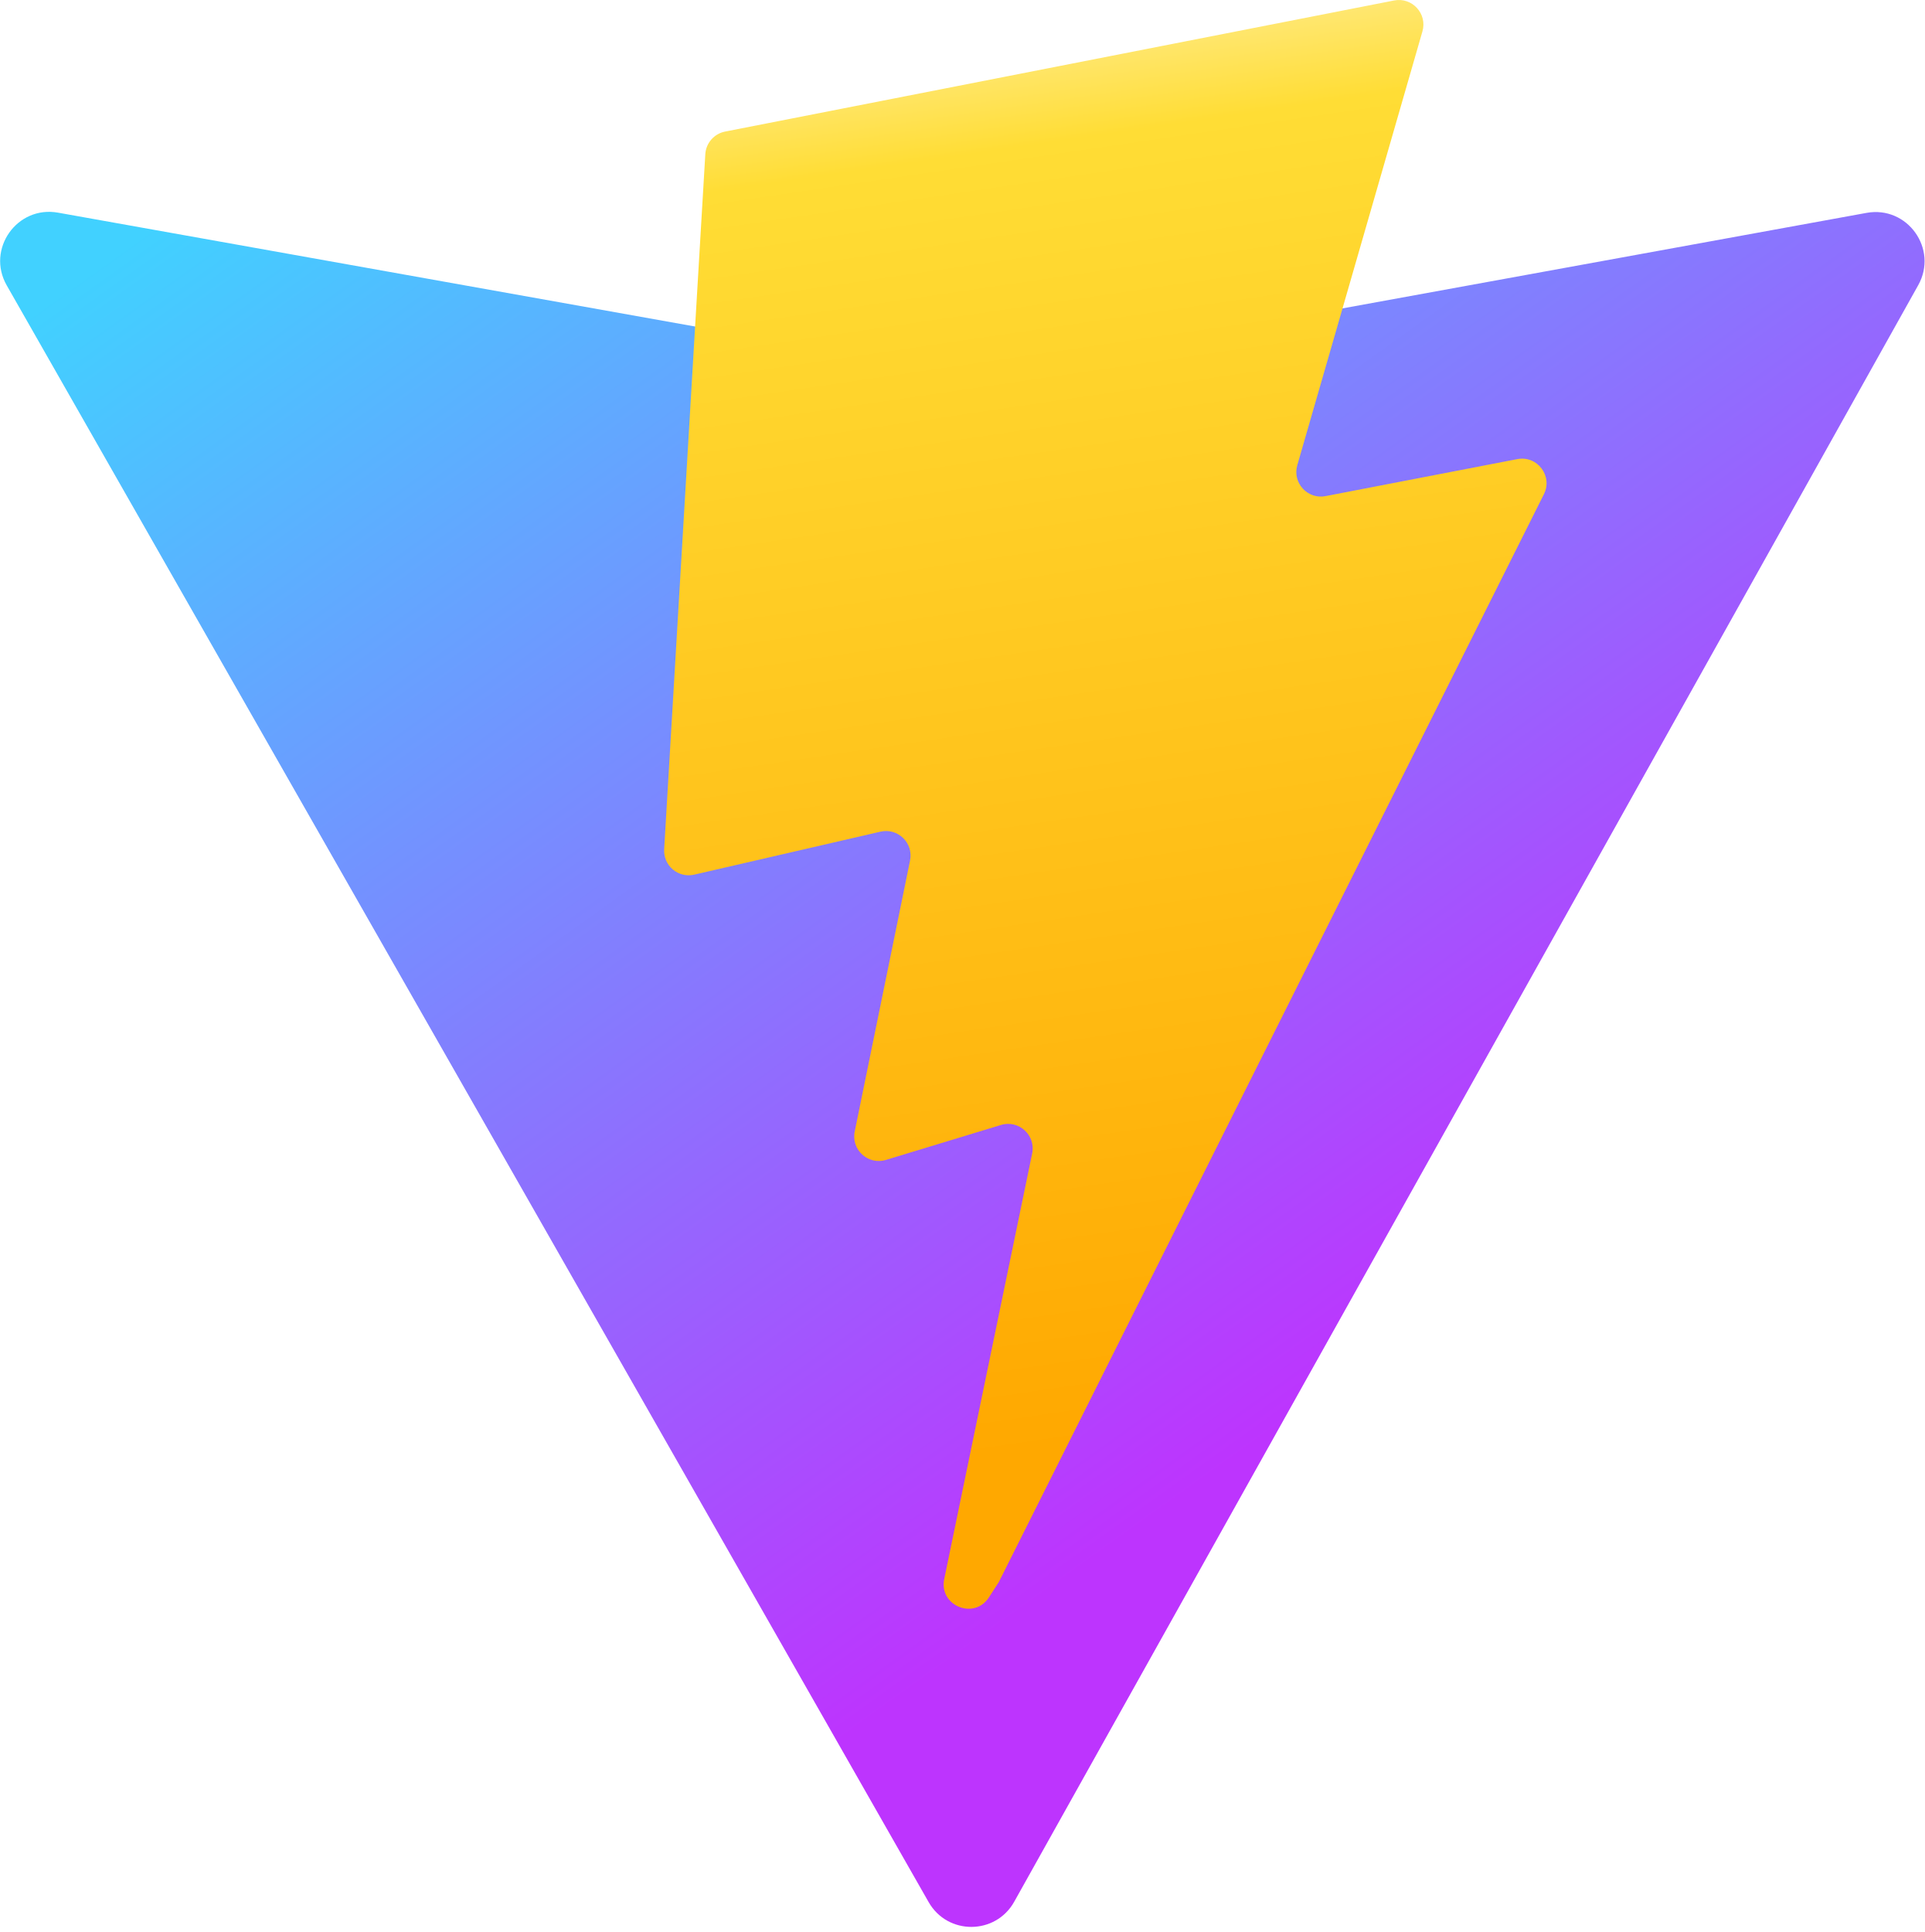
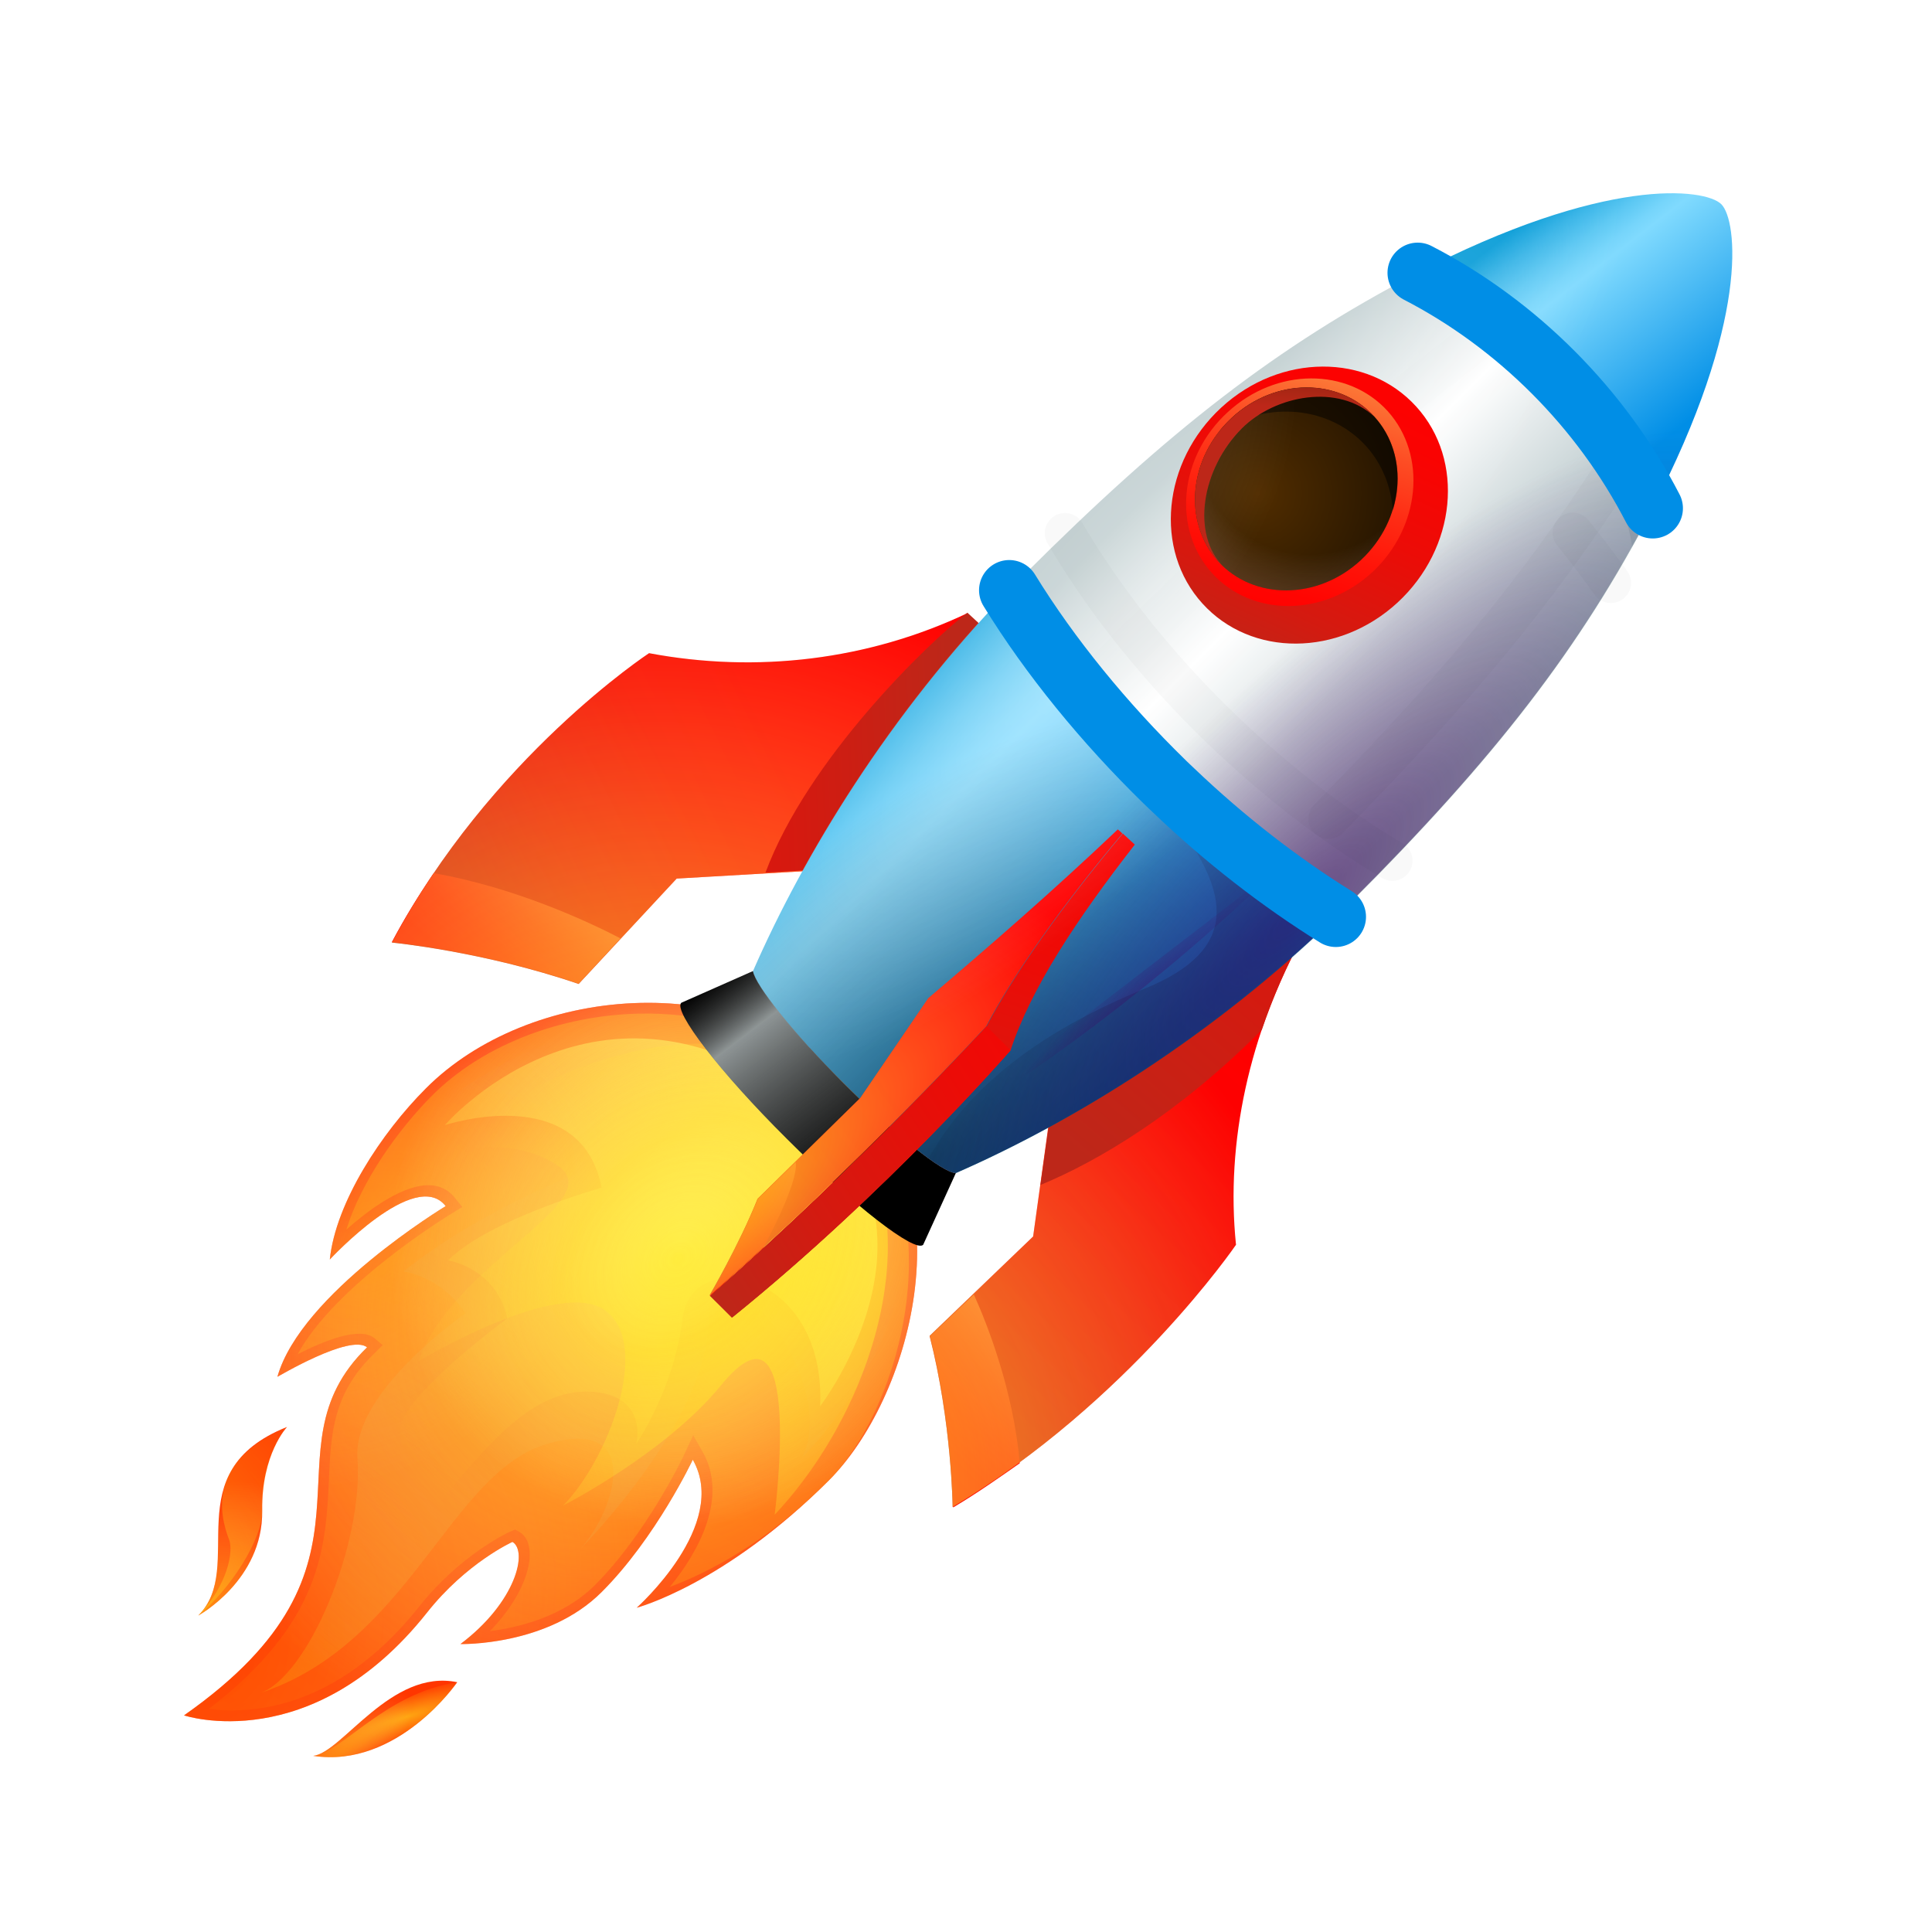
- <svg xmlns="http://www.w3.org/2000/svg" aria-hidden="true" role="img" class="iconify iconify--logos" width="31.88" height="32" preserveAspectRatio="xMidYMid meet" viewBox="0 0 256 257">
+ <svg xmlns="http://www.w3.org/2000/svg" width="800px" height="800px" viewBox="0 0 24 24" fill="none">
+   <path d="M4.56 16.737C3.223 18.034 4.977 19.423 2.286 21.309C2.286 21.309 3.869 21.84 5.303 20.034C5.794 19.412 6.366 19.154 6.366 19.154C6.56 19.269 6.411 19.903 5.72 20.423C5.72 20.423 6.8 20.452 7.474 19.777C8.149 19.103 8.606 18.132 8.606 18.132C9.069 18.943 7.909 19.972 7.909 19.972C7.909 19.972 9 19.686 10.297 18.389C11.303 17.383 12.023 14.874 10.577 13.434C9.131 11.994 6.554 12.252 5.291 13.52C4.737 14.074 4.171 14.937 4.097 15.646C4.097 15.646 5.16 14.497 5.537 14.983C5.537 14.983 3.737 16.069 3.446 17.103C3.451 17.103 4.348 16.566 4.56 16.737Z" fill="url(#paint0_linear)" />
+   <path d="M3.566 17.726C2.166 18.286 3.069 19.463 2.463 20.069C2.463 20.069 3.269 19.629 3.257 18.766C3.246 18.063 3.566 17.726 3.566 17.726Z" fill="url(#paint1_linear)" />
+   <path d="M3.891 21.812C4.251 21.772 4.857 20.726 5.68 20.897C5.68 20.897 4.943 21.972 3.891 21.812Z" fill="url(#paint2_linear)" />
+   <path opacity="0.5" d="M8.32 19.714C8.76 19.549 9.509 19.183 10.297 18.389C11.183 17.503 11.92 14.989 10.469 13.543C9.051 12.126 6.566 12.412 5.371 13.606C4.943 14.034 4.486 14.68 4.303 15.274C4.56 15.046 4.943 14.76 5.263 14.726C5.429 14.709 5.56 14.766 5.651 14.88L5.743 14.994L5.583 15.092C5.566 15.103 4.171 15.954 3.697 16.823C4.023 16.657 4.469 16.474 4.651 16.623L4.754 16.709L4.634 16.829C4.137 17.314 4.109 17.812 4.086 18.389C4.046 19.217 4 20.149 2.594 21.229C3.074 21.292 4.166 21.263 5.2 19.966C5.714 19.314 6.309 19.04 6.331 19.029L6.4 19L6.451 19.029C6.549 19.086 6.594 19.212 6.577 19.377C6.554 19.606 6.406 19.932 6.086 20.263C6.44 20.217 6.994 20.086 7.389 19.692C8.034 19.046 8.48 18.109 8.486 18.097L8.611 17.829L8.731 18.04C9.04 18.589 8.697 19.257 8.32 19.714Z" fill="url(#paint3_linear)" />
+   <path d="M2.463 20.069C2.857 19.749 3.263 19.12 3.257 18.766C3.251 18.44 3.343 17.983 3.566 17.726C2.583 18.143 2.72 18.8 2.846 19.126C2.903 19.269 2.829 19.692 2.463 20.069Z" fill="url(#paint4_radial)" />
+   <path d="M3.223 21.035C5.086 20.423 5.583 18.309 6.777 17.943C7.977 17.578 7.674 18.72 7.211 19.24C7.211 19.24 8.794 17.652 8.8 16.412C8.811 15.172 10.474 17.109 9.96 18.115C9.96 18.115 12.503 15.572 10.469 13.543C8.434 11.515 5.731 13.537 5.731 13.537C5.731 13.537 7.274 13.475 7.137 14.595C7.137 14.595 5.949 15.046 5.011 15.795C5.011 15.795 5.469 15.846 5.783 16.315C5.783 16.315 4.383 17.28 4.44 18.109C4.52 19.177 3.823 20.84 3.223 21.035Z" fill="url(#paint5_linear)" />
+   <path d="M4.526 19.429C5.394 19.212 6.16 17.177 7.383 17.291C8.057 17.354 7.903 17.937 7.903 17.937C7.903 17.937 8.371 17.269 8.48 16.372C8.588 15.474 10.263 15.777 10.188 17.469C10.188 17.469 12.028 15.074 9.794 13.549C7.331 11.869 5.526 13.977 5.526 13.977C5.526 13.977 7.211 13.417 7.474 14.754C7.474 14.754 6.08 15.143 5.566 15.657C5.566 15.657 6.16 15.743 6.303 16.377C6.303 16.377 4.931 17.383 4.971 17.783C5.068 18.737 4.526 19.429 4.526 19.429Z" fill="url(#paint6_linear)" />
+   <path opacity="0.5" d="M4.56 16.737C3.223 18.034 4.977 19.423 2.286 21.309C2.286 21.309 3.869 21.84 5.303 20.034C5.794 19.412 6.366 19.154 6.366 19.154C6.56 19.269 6.411 19.903 5.72 20.423C5.72 20.423 6.8 20.452 7.474 19.777C8.149 19.103 8.606 18.132 8.606 18.132C9.069 18.943 7.909 19.972 7.909 19.972C7.909 19.972 9 19.686 10.297 18.389C11.303 17.383 12.023 14.874 10.577 13.434C9.131 11.994 6.554 12.252 5.291 13.52C4.737 14.074 4.171 14.937 4.097 15.646C4.097 15.646 5.16 14.497 5.537 14.983C5.537 14.983 3.737 16.069 3.446 17.103C3.451 17.103 4.348 16.566 4.56 16.737Z" fill="url(#paint7_radial)" />
+   <path opacity="0.5" d="M4.56 16.737C3.223 18.034 4.977 19.423 2.286 21.309C2.286 21.309 3.869 21.84 5.303 20.034C5.794 19.412 6.366 19.154 6.366 19.154C6.56 19.269 6.411 19.903 5.72 20.423C5.72 20.423 6.8 20.452 7.474 19.777C8.149 19.103 8.606 18.132 8.606 18.132C9.069 18.943 7.909 19.972 7.909 19.972C7.909 19.972 9 19.686 10.297 18.389C11.303 17.383 12.023 14.874 10.577 13.434C9.131 11.994 6.554 12.252 5.291 13.52C4.737 14.074 4.171 14.937 4.097 15.646C4.097 15.646 5.16 14.497 5.537 14.983C5.537 14.983 3.737 16.069 3.446 17.103C3.451 17.103 4.348 16.566 4.56 16.737Z" fill="url(#paint8_radial)" />
+   <path d="M9.623 18.817C10.926 17.429 11.663 14.949 10.303 13.589C8.943 12.229 6.44 13.372 5.331 14.395C5.331 14.395 6.217 14.023 6.914 14.469C7.611 14.915 5.617 15.686 5.2 16.909C5.2 16.909 6.977 15.84 7.537 16.292C8.097 16.743 7.531 18.166 6.994 18.703C6.994 18.703 8.269 18.052 8.954 17.212C10 15.926 9.623 18.817 9.623 18.817Z" fill="url(#paint9_radial)" />
+   <path opacity="0.5" d="M4.56 16.737C3.223 18.034 4.977 19.423 2.286 21.309C2.286 21.309 3.869 21.84 5.303 20.034C5.794 19.412 6.366 19.154 6.366 19.154C6.56 19.269 6.411 19.903 5.72 20.423C5.72 20.423 6.8 20.452 7.474 19.777C8.149 19.103 8.606 18.132 8.606 18.132C9.069 18.943 7.909 19.972 7.909 19.972C7.909 19.972 9 19.686 10.297 18.389C11.303 17.383 12.023 14.874 10.577 13.434C9.131 11.994 6.554 12.252 5.291 13.52C4.737 14.074 4.171 14.937 4.097 15.646C4.097 15.646 5.16 14.497 5.537 14.983C5.537 14.983 3.737 16.069 3.446 17.103C3.451 17.103 4.348 16.566 4.56 16.737Z" fill="url(#paint10_radial)" />
+   <path opacity="0.5" d="M3.566 17.726C2.166 18.286 3.069 19.463 2.463 20.069C2.463 20.069 3.269 19.629 3.257 18.766C3.246 18.063 3.566 17.726 3.566 17.726Z" fill="url(#paint11_radial)" />
+   <path d="M3.891 21.811C4.251 21.771 4.777 21.034 5.68 20.897C5.68 20.897 4.943 21.971 3.891 21.811Z" fill="url(#paint12_radial)" />
+   <path opacity="0.5" d="M3.891 21.812C4.251 21.772 4.857 20.726 5.68 20.897C5.68 20.897 4.943 21.972 3.891 21.812Z" fill="url(#paint13_radial)" />
+   <path opacity="0.5" d="M4.56 16.737C3.223 18.034 4.977 19.423 2.286 21.309C2.286 21.309 3.869 21.84 5.303 20.034C5.794 19.412 6.366 19.154 6.366 19.154C6.56 19.269 6.411 19.903 5.72 20.423C5.72 20.423 6.8 20.452 7.474 19.777C8.149 19.103 8.606 18.132 8.606 18.132C9.069 18.943 7.909 19.972 7.909 19.972C7.909 19.972 9 19.686 10.297 18.389C11.303 17.383 12.023 14.874 10.577 13.434C9.131 11.994 6.554 12.252 5.291 13.52C4.737 14.074 4.171 14.937 4.097 15.646C4.097 15.646 5.16 14.497 5.537 14.983C5.537 14.983 3.737 16.069 3.446 17.103C3.451 17.103 4.348 16.566 4.56 16.737Z" fill="url(#paint14_radial)" />
+   <path opacity="0.25" d="M4.56 16.737C3.223 18.034 4.977 19.423 2.286 21.309C2.286 21.309 3.869 21.84 5.303 20.034C5.794 19.412 6.366 19.154 6.366 19.154C6.56 19.269 6.411 19.903 5.72 20.423C5.72 20.423 6.8 20.452 7.474 19.777C8.149 19.103 8.606 18.132 8.606 18.132C9.069 18.943 7.909 19.972 7.909 19.972C7.909 19.972 9 19.686 10.297 18.389C11.303 17.383 12.023 14.874 10.577 13.434C9.131 11.994 6.554 12.252 5.291 13.52C4.737 14.074 4.171 14.937 4.097 15.646C4.097 15.646 5.16 14.497 5.537 14.983C5.537 14.983 3.737 16.069 3.446 17.103C3.451 17.103 4.348 16.566 4.56 16.737Z" fill="url(#paint15_radial)" />
+   <path opacity="0.75" d="M4.56 16.737C3.223 18.034 4.977 19.423 2.286 21.309C2.286 21.309 3.869 21.84 5.303 20.034C5.794 19.412 6.366 19.154 6.366 19.154C6.56 19.269 6.411 19.903 5.72 20.423C5.72 20.423 6.8 20.452 7.474 19.777C8.149 19.103 8.606 18.132 8.606 18.132C9.069 18.943 7.909 19.972 7.909 19.972C7.909 19.972 9 19.686 10.297 18.389C11.303 17.383 12.023 14.874 10.577 13.434C9.131 11.994 6.554 12.252 5.291 13.52C4.737 14.074 4.171 14.937 4.097 15.646C4.097 15.646 5.16 14.497 5.537 14.983C5.537 14.983 3.737 16.069 3.446 17.103C3.451 17.103 4.348 16.566 4.56 16.737Z" fill="url(#paint16_radial)" />
+   <path d="M15.354 15.463C15.223 14.189 15.52 12.835 16.194 11.612L16.405 11.223L13.108 13.377L12.834 15.36L11.548 16.595C11.823 17.669 11.834 18.72 11.834 18.72C14.023 17.412 15.354 15.463 15.354 15.463Z" fill="url(#paint17_linear)" />
+   <path d="M11.84 18.726C11.84 18.726 11.834 17.663 11.554 16.6L12.097 16.08C12.263 16.446 12.588 17.269 12.668 18.177C12.406 18.36 12.131 18.554 11.84 18.726Z" fill="url(#paint18_linear)" />
+   <path opacity="0.75" d="M15.354 15.463C15.223 14.189 15.52 12.835 16.194 11.612L16.405 11.223L13.108 13.377L12.834 15.36L11.548 16.595C11.823 17.669 11.834 18.72 11.834 18.72C14.023 17.412 15.354 15.463 15.354 15.463Z" fill="url(#paint19_radial)" />
+   <path d="M15.674 12.794C15.811 12.394 15.983 11.994 16.194 11.611L16.314 11.394C16.285 11.377 16.257 11.36 16.228 11.343L13.114 13.383L12.925 14.72C13.634 14.428 14.64 13.834 15.674 12.794Z" fill="url(#paint20_linear)" />
+   <path d="M12.097 7.829C12.063 7.749 12.046 7.691 12.017 7.617C10.788 8.2 9.4 8.366 8.063 8.114C8.063 8.114 6.086 9.411 4.868 11.709C4.868 11.709 6 11.817 7.188 12.223L8.406 10.914L10.371 10.8C10.811 9.811 11.343 8.754 12.097 7.829Z" fill="url(#paint21_linear)" />
+   <path d="M4.868 11.703C4.868 11.703 6 11.811 7.188 12.217L7.708 11.657C7.291 11.44 6.388 11.023 5.388 10.846C5.206 11.114 5.028 11.4 4.868 11.703Z" fill="url(#paint22_linear)" />
+   <path opacity="0.75" d="M12.097 7.829C12.063 7.749 12.046 7.691 12.017 7.617C10.788 8.2 9.4 8.366 8.063 8.114C8.063 8.114 6.086 9.411 4.868 11.709C4.868 11.709 6 11.817 7.188 12.223L8.406 10.914L10.371 10.8C10.811 9.811 11.343 8.754 12.097 7.829Z" fill="url(#paint23_radial)" />
+   <path d="M12.017 7.611C11.537 7.977 10.034 9.428 9.509 10.84L10.366 10.789C10.806 9.811 11.474 8.731 12.229 7.806L12.017 7.611Z" fill="url(#paint24_linear)" />
+   <path d="M12.537 7.332C13.046 8.16 13.72 8.983 14.469 9.715C14.503 9.749 14.543 9.783 14.577 9.818C15.211 10.423 15.897 10.96 16.594 11.389C16.657 11.326 16.72 11.269 16.783 11.206C18.583 9.406 19.628 8.052 20.526 6.332C19.886 5.092 18.834 4.04 17.594 3.4C15.874 4.298 14.526 5.338 12.72 7.143C12.657 7.206 12.594 7.269 12.537 7.332Z" fill="url(#paint25_linear)" />
+   <path d="M20.52 6.332C21.737 3.994 21.583 2.737 21.383 2.537C21.183 2.337 19.931 2.183 17.588 3.4C18.828 4.04 19.88 5.092 20.52 6.332Z" fill="url(#paint26_linear)" />
+   <path d="M10.474 13.451C11.12 14.097 11.714 14.572 11.874 14.572C13.326 13.937 15.057 12.874 16.594 11.389C15.903 10.96 15.211 10.423 14.577 9.817C14.543 9.783 14.503 9.749 14.469 9.714C13.72 8.983 13.046 8.16 12.537 7.332C11.051 8.869 9.989 10.611 9.354 12.063C9.377 12.24 9.84 12.823 10.474 13.451Z" fill="url(#paint27_linear)" />
+   <path opacity="0.75" d="M10.474 13.451C11.12 14.097 11.714 14.572 11.874 14.572C13.326 13.937 15.057 12.874 16.594 11.389C15.903 10.96 15.211 10.423 14.577 9.817C14.543 9.783 14.503 9.749 14.469 9.714C13.72 8.983 13.046 8.16 12.537 7.332C11.051 8.869 9.989 10.611 9.354 12.063C9.377 12.24 9.84 12.823 10.474 13.451Z" fill="url(#paint28_radial)" />
+   <path opacity="0.5" d="M14.577 9.817C14.543 9.783 14.503 9.749 14.469 9.714C13.72 8.983 13.046 8.16 12.537 7.332C12.497 7.372 12.463 7.412 12.428 7.452C13.469 9.417 16.646 11.291 14.223 12.28C12.634 12.931 11.92 13.703 11.537 14.389C11.697 14.509 11.823 14.572 11.88 14.572C13.331 13.937 15.063 12.874 16.6 11.389C15.897 10.96 15.211 10.423 14.577 9.817Z" fill="url(#paint29_radial)" />
+   <path d="M10.474 13.452C9.846 12.823 9.383 12.24 9.354 12.063L8.463 12.457C8.36 12.56 8.943 13.32 9.777 14.149C10.605 14.977 11.366 15.566 11.468 15.463L11.874 14.572C11.714 14.572 11.12 14.097 10.474 13.452Z" fill="url(#paint30_linear)" />
+   <path d="M10.474 13.452C9.846 12.823 9.383 12.24 9.354 12.063L8.463 12.457C8.36 12.56 8.943 13.32 9.777 14.149C10.605 14.977 11.366 15.566 11.468 15.463L11.874 14.572C11.714 14.572 11.12 14.097 10.474 13.452Z" fill="url(#paint31_linear)" />
+   <path d="M20.274 6.789C20.286 6.772 20.514 6.349 20.52 6.332C19.88 5.092 18.828 4.04 17.588 3.4C17.571 3.412 17.554 3.418 17.537 3.429C18.754 4.12 20.131 5.675 20.274 6.789Z" fill="url(#paint32_linear)" />
+   <path opacity="0.75" d="M21.383 2.537C21.183 2.337 19.931 2.183 17.589 3.4C15.869 4.297 14.52 5.337 12.714 7.143C12.652 7.206 12.594 7.269 12.531 7.332C11.046 8.869 9.983 10.612 9.349 12.063C9.377 12.24 9.84 12.823 10.469 13.452C11.114 14.097 11.709 14.572 11.869 14.572C13.32 13.937 15.052 12.874 16.589 11.389C16.651 11.326 16.714 11.269 16.777 11.206C18.577 9.406 19.623 8.052 20.52 6.332C21.743 3.994 21.589 2.737 21.383 2.537Z" fill="url(#paint33_radial)" />
+   <path d="M9.091 16.366C11.011 14.818 12.514 13.092 12.554 13.046L12.257 12.749C12.257 12.749 10.691 14.458 8.823 16.098L9.091 16.366Z" fill="url(#paint34_linear)" />
+   <path d="M12.251 12.749C12.6 12.086 13.188 11.252 13.943 10.355C13.926 10.338 13.908 10.32 13.886 10.303C13.068 11.08 12.257 11.783 11.531 12.4L10.686 13.64L9.411 14.892C9.188 15.452 8.811 16.098 8.811 16.098C10.686 14.457 12.251 12.749 12.251 12.749Z" fill="url(#paint35_linear)" />
+   <path d="M9.48 15.503C9.48 15.503 9.925 14.697 9.885 14.435L9.417 14.897C9.194 15.457 8.817 16.103 8.817 16.103C9.045 15.897 9.263 15.697 9.48 15.503Z" fill="url(#paint36_linear)" />
+   <path d="M12.554 13.046C12.806 12.281 13.371 11.424 14.097 10.492C14.046 10.446 14 10.401 13.948 10.355C13.194 11.252 12.606 12.086 12.257 12.749C12.257 12.749 10.691 14.458 8.823 16.098L9.097 16.366C11.034 14.801 12.554 13.046 12.554 13.046Z" fill="url(#paint37_linear)" />
+   <path d="M9.091 16.366C11.011 14.818 12.514 13.092 12.554 13.046L12.257 12.749C12.257 12.749 10.691 14.458 8.823 16.098L9.091 16.366Z" fill="url(#paint38_linear)" />
+   <path opacity="0.75" d="M12.251 12.749C12.6 12.086 13.188 11.252 13.943 10.355C13.926 10.338 13.908 10.32 13.886 10.303C13.068 11.08 12.257 11.783 11.531 12.4L10.686 13.64L9.411 14.892C9.188 15.452 8.811 16.098 8.811 16.098C10.686 14.457 12.251 12.749 12.251 12.749Z" fill="url(#paint39_radial)" />
+   <path opacity="0.75" d="M21.383 2.537C21.183 2.337 19.931 2.183 17.589 3.4C15.869 4.297 14.52 5.337 12.714 7.143C12.652 7.206 12.594 7.269 12.531 7.332C11.046 8.869 9.983 10.612 9.349 12.063C9.377 12.24 9.84 12.823 10.469 13.452C11.114 14.097 11.709 14.572 11.869 14.572C13.32 13.937 15.052 12.874 16.589 11.389C16.651 11.326 16.714 11.269 16.777 11.206C18.577 9.406 19.623 8.052 20.52 6.332C21.743 3.994 21.589 2.737 21.383 2.537Z" fill="url(#paint40_radial)" />
+   <g opacity="0.16">
+     <path opacity="0.16" d="M17.297 10.692C16.543 10.246 15.76 9.64 15.017 8.903C14.28 8.166 13.674 7.383 13.229 6.623" stroke="#000000" stroke-width="0.5" stroke-miterlimit="10" stroke-linecap="round" stroke-linejoin="round" />
+     <path opacity="0.16" d="M19.537 6.618C19.709 6.829 19.863 7.035 20.011 7.241" stroke="#000000" stroke-width="0.5" stroke-miterlimit="10" stroke-linecap="round" stroke-linejoin="round" />
+     <g opacity="0.16">
+       <path opacity="0.16" d="M18.611 4.035C18.537 4.086 18.463 4.143 18.388 4.2C16.891 5.32 15.623 6.446 13.823 8.246C13.76 8.309 13.697 8.372 13.64 8.435C13.583 8.498 13.52 8.555 13.463 8.618" stroke="#000000" stroke-width="0.5" stroke-miterlimit="10" stroke-linecap="round" stroke-linejoin="round" />
+     </g>
+     <path opacity="0.16" d="M16.503 10.172C18.085 8.56 19.097 7.338 20.051 5.863C20.091 5.806 20.125 5.749 20.16 5.692" stroke="#000000" stroke-width="0.5" stroke-miterlimit="10" stroke-linecap="round" stroke-linejoin="round" />
+   </g>
+   <path opacity="0.75" d="M11.469 14.166C12.783 13.4 14.411 12.223 15.937 10.731Z" fill="url(#paint41_radial)" />
+   <path d="M17.36 7.486C16.628 8.16 15.543 8.166 14.937 7.497C14.331 6.829 14.44 5.737 15.171 5.063C15.903 4.389 16.988 4.383 17.594 5.052C18.2 5.72 18.091 6.812 17.36 7.486Z" fill="url(#paint42_linear)" />
+   <path d="M17.046 7.109C16.445 7.663 15.554 7.669 15.057 7.12C14.56 6.571 14.646 5.674 15.251 5.12C15.851 4.566 16.743 4.56 17.24 5.109C17.731 5.657 17.645 6.554 17.046 7.109Z" fill="url(#paint43_linear)" />
+   <path d="M16.903 6.96C16.366 7.457 15.571 7.457 15.131 6.972C14.691 6.48 14.765 5.686 15.303 5.189C15.84 4.692 16.634 4.692 17.074 5.177C17.514 5.663 17.44 6.463 16.903 6.96Z" fill="url(#paint44_radial)" />
+   <path opacity="0.5" d="M16.903 6.96C16.366 7.457 15.571 7.457 15.131 6.972C14.691 6.48 14.765 5.686 15.303 5.189C15.84 4.692 16.634 4.692 17.074 5.177C17.514 5.663 17.44 6.463 16.903 6.96Z" fill="url(#paint45_radial)" />
+   <path opacity="0.5" d="M16.971 5.543C17.171 5.766 17.28 6.046 17.303 6.338C17.428 5.932 17.36 5.492 17.074 5.178C16.634 4.686 15.84 4.692 15.303 5.189C15.251 5.24 15.2 5.292 15.154 5.349C15.765 4.978 16.52 5.046 16.971 5.543Z" fill="#000000" />
+   <path d="M17.074 5.178C16.634 4.686 15.84 4.692 15.303 5.189C14.765 5.686 14.691 6.48 15.131 6.972C15.177 7.023 15.223 7.058 15.194 7.035C14.8 6.64 14.92 5.829 15.428 5.32C15.84 4.909 16.628 4.76 17.074 5.178Z" fill="url(#paint46_linear)" />
+   <path opacity="0.5" d="M17.074 5.177C16.628 4.754 15.834 4.909 15.428 5.314C14.943 5.8 14.811 6.566 15.143 6.977C15.194 7.006 15.217 7.057 15.188 7.034C15.171 7.017 15.154 7 15.143 6.977C15.137 6.977 15.131 6.972 15.126 6.972C15.566 7.463 16.36 7.457 16.897 6.96C17.44 6.463 17.52 5.669 17.074 5.177Z" fill="url(#paint47_radial)" />
+   <path d="M20.531 6.314C19.891 5.074 18.851 4.029 17.611 3.389" stroke="#008EE6" stroke-width="0.75" stroke-miterlimit="10" stroke-linecap="round" stroke-linejoin="round" />
+   <path d="M16.594 11.389C15.903 10.96 15.211 10.423 14.577 9.817C14.543 9.783 14.503 9.749 14.469 9.714C13.72 8.983 13.046 8.16 12.537 7.332" stroke="#008EE6" stroke-width="0.75" stroke-miterlimit="10" stroke-linecap="round" stroke-linejoin="round" />
  <defs>
-     <linearGradient id="IconifyId1813088fe1fbc01fb466" x1="-.828%" x2="57.636%" y1="7.652%" y2="78.411%">
-       <stop offset="0%" stop-color="#41D1FF" />
-       <stop offset="100%" stop-color="#BD34FE" />
-     </linearGradient>
-     <linearGradient id="IconifyId1813088fe1fbc01fb467" x1="43.376%" x2="50.316%" y1="2.242%" y2="89.03%">
-       <stop offset="0%" stop-color="#FFEA83" />
-       <stop offset="8.333%" stop-color="#FFDD35" />
-       <stop offset="100%" stop-color="#FFA800" />
-     </linearGradient>
+     <linearGradient id="paint0_linear" x1="10.259" y1="12.687" x2="1.16" y2="24.7" gradientUnits="userSpaceOnUse">
+       <stop stop-color="#FF0000" />
+       <stop offset="0.232" stop-color="#FF1500" />
+       <stop offset="0.737" stop-color="#FF3D00" />
+       <stop offset="0.999" stop-color="#FF4C00" />
+     </linearGradient>
+     <linearGradient id="paint1_linear" x1="8.511" y1="11.557" x2="-0.478" y2="23.425" gradientUnits="userSpaceOnUse">
+       <stop stop-color="#FF0000" />
+       <stop offset="0.232" stop-color="#FF1500" />
+       <stop offset="0.737" stop-color="#FF3D00" />
+       <stop offset="0.999" stop-color="#FF4C00" />
+     </linearGradient>
+     <linearGradient id="paint2_linear" x1="11.078" y1="13.05" x2="1.857" y2="25.224" gradientUnits="userSpaceOnUse">
+       <stop stop-color="#FF0000" />
+       <stop offset="0.232" stop-color="#FF1500" />
+       <stop offset="0.737" stop-color="#FF3D00" />
+       <stop offset="0.999" stop-color="#FF4C00" />
+     </linearGradient>
+     <linearGradient id="paint3_linear" x1="8.456" y1="14.57" x2="2.596" y2="26.745" gradientUnits="userSpaceOnUse">
+       <stop stop-color="#FF8000" />
+       <stop offset="0.639" stop-color="#FF5B00" />
+       <stop offset="0.999" stop-color="#FF4C00" />
+     </linearGradient>
+     <radialGradient id="paint4_radial" cx="0" cy="0" r="1" gradientUnits="userSpaceOnUse" gradientTransform="translate(0.0871973 20.9423) rotate(-135) scale(4.72606 6.00135)">
+       <stop offset="0.001" stop-color="#FFED1C" stop-opacity="0.6" />
+       <stop offset="0.948" stop-color="#FFED1C" stop-opacity="0.026" />
+       <stop offset="0.991" stop-color="#FFED1C" stop-opacity="0" />
+     </radialGradient>
+     <linearGradient id="paint5_linear" x1="3.704" y1="21.823" x2="8.992" y2="14.24" gradientUnits="userSpaceOnUse">
+       <stop stop-color="#FF8000" />
+       <stop offset="0.023" stop-color="#FE7F02" stop-opacity="0.977" />
+       <stop offset="0.666" stop-color="#ED582A" stop-opacity="0.334" />
+       <stop offset="1" stop-color="#E74939" stop-opacity="0" />
+     </linearGradient>
+     <linearGradient id="paint6_linear" x1="9.779" y1="13.98" x2="4.997" y2="18.264" gradientUnits="userSpaceOnUse">
+       <stop stop-color="#FFBC47" />
+       <stop offset="0.187" stop-color="#FFB137" stop-opacity="0.813" />
+       <stop offset="0.722" stop-color="#FF940F" stop-opacity="0.278" />
+       <stop offset="1" stop-color="#FF8900" stop-opacity="0" />
+     </linearGradient>
+     <radialGradient id="paint7_radial" cx="0" cy="0" r="1" gradientUnits="userSpaceOnUse" gradientTransform="translate(8.56496 15.249) rotate(-135) scale(3.65587 3.7683)">
+       <stop offset="0.001" stop-color="#FFBC47" />
+       <stop offset="0.294" stop-color="#FFBF4B" stop-opacity="0.707" />
+       <stop offset="0.562" stop-color="#FEC656" stop-opacity="0.438" />
+       <stop offset="0.82" stop-color="#FCD368" stop-opacity="0.18" />
+       <stop offset="1" stop-color="#FBE07A" stop-opacity="0" />
+     </radialGradient>
+     <radialGradient id="paint8_radial" cx="0" cy="0" r="1" gradientUnits="userSpaceOnUse" gradientTransform="translate(8.43003 15.384) rotate(-135) scale(3.54322 3.65218)">
+       <stop offset="0.001" stop-color="white" />
+       <stop offset="1" stop-color="white" stop-opacity="0" />
+     </radialGradient>
+     <radialGradient id="paint9_radial" cx="0" cy="0" r="1" gradientUnits="userSpaceOnUse" gradientTransform="translate(10.1423 15.869) rotate(-135) scale(4.35259 6.43605)">
+       <stop offset="0.001" stop-color="#FFED1C" stop-opacity="0.6" />
+       <stop offset="0.948" stop-color="#FFED1C" stop-opacity="0.026" />
+       <stop offset="0.991" stop-color="#FFED1C" stop-opacity="0" />
+     </radialGradient>
+     <radialGradient id="paint10_radial" cx="0" cy="0" r="1" gradientUnits="userSpaceOnUse" gradientTransform="translate(8.48378 15.3551) rotate(-42.7273) scale(1.74655 1.11729)">
+       <stop offset="0.001" stop-color="white" />
+       <stop offset="1" stop-color="white" stop-opacity="0" />
+     </radialGradient>
+     <radialGradient id="paint11_radial" cx="0" cy="0" r="1" gradientUnits="userSpaceOnUse" gradientTransform="translate(2.54239 20.1962) rotate(-135) scale(1.56145 1.98279)">
+       <stop offset="0.001" stop-color="#FFED1C" />
+       <stop offset="0.2" stop-color="#FFEE2B" stop-opacity="0.801" />
+       <stop offset="0.584" stop-color="#FFF254" stop-opacity="0.417" />
+       <stop offset="1" stop-color="#FFF686" stop-opacity="0" />
+     </radialGradient>
+     <radialGradient id="paint12_radial" cx="0" cy="0" r="1" gradientUnits="userSpaceOnUse" gradientTransform="translate(5.06149 21.3239) rotate(162.598) scale(1.51008 0.305545)">
+       <stop offset="0.001" stop-color="#FFED1C" stop-opacity="0.6" />
+       <stop offset="0.948" stop-color="#FFED1C" stop-opacity="0.026" />
+       <stop offset="0.991" stop-color="#FFED1C" stop-opacity="0" />
+     </radialGradient>
+     <radialGradient id="paint13_radial" cx="0" cy="0" r="1" gradientUnits="userSpaceOnUse" gradientTransform="translate(3.99226 22.0321) rotate(-41.019) scale(1.4413 0.457928)">
+       <stop offset="0.001" stop-color="#FFED1C" />
+       <stop offset="0.2" stop-color="#FFEE2B" stop-opacity="0.801" />
+       <stop offset="0.584" stop-color="#FFF254" stop-opacity="0.417" />
+       <stop offset="1" stop-color="#FFF686" stop-opacity="0" />
+     </radialGradient>
+     <radialGradient id="paint14_radial" cx="0" cy="0" r="1" gradientUnits="userSpaceOnUse" gradientTransform="translate(2.60771 20.6213) rotate(-135) scale(4.87219 6.1869)">
+       <stop offset="0.001" stop-color="#FF4C00" />
+       <stop offset="0.135" stop-color="#FF5B0C" stop-opacity="0.866" />
+       <stop offset="0.394" stop-color="#FF842C" stop-opacity="0.607" />
+       <stop offset="0.749" stop-color="#FFC45F" stop-opacity="0.251" />
+       <stop offset="1" stop-color="#FFF686" stop-opacity="0" />
+     </radialGradient>
+     <radialGradient id="paint15_radial" cx="0" cy="0" r="1" gradientUnits="userSpaceOnUse" gradientTransform="translate(4.58504 15.5101) rotate(-135) scale(2.58608 3.28391)">
+       <stop offset="0.001" stop-color="#FFED1C" />
+       <stop offset="0.2" stop-color="#FFEE2B" stop-opacity="0.801" />
+       <stop offset="0.584" stop-color="#FFF254" stop-opacity="0.417" />
+       <stop offset="1" stop-color="#FFF686" stop-opacity="0" />
+     </radialGradient>
+     <radialGradient id="paint16_radial" cx="0" cy="0" r="1" gradientUnits="userSpaceOnUse" gradientTransform="translate(8.4275 15.6293) rotate(-135) scale(5.40781 6.86706)">
+       <stop offset="0.001" stop-color="#FFED1C" />
+       <stop offset="0.2" stop-color="#FFEE2B" stop-opacity="0.801" />
+       <stop offset="0.584" stop-color="#FFF254" stop-opacity="0.417" />
+       <stop offset="1" stop-color="#FFF686" stop-opacity="0" />
+     </radialGradient>
+     <linearGradient id="paint17_linear" x1="9.804" y1="19.264" x2="15.664" y2="12.944" gradientUnits="userSpaceOnUse">
+       <stop stop-color="#BD2719" />
+       <stop offset="0.215" stop-color="#D41A10" />
+       <stop offset="0.505" stop-color="#EC0C07" />
+       <stop offset="0.774" stop-color="#FA0302" />
+       <stop offset="1" stop-color="#FF0000" />
+     </linearGradient>
+     <linearGradient id="paint18_linear" x1="13.211" y1="16.303" x2="11.372" y2="18.109" gradientUnits="userSpaceOnUse">
+       <stop stop-color="#FC8D41" />
+       <stop offset="0.09" stop-color="#FC7837" />
+       <stop offset="0.294" stop-color="#FD4D24" />
+       <stop offset="0.492" stop-color="#FE2C14" />
+       <stop offset="0.68" stop-color="#FF1409" />
+       <stop offset="0.854" stop-color="#FF0502" />
+       <stop offset="1" stop-color="#FF0000" />
+     </linearGradient>
+     <radialGradient id="paint19_radial" cx="0" cy="0" r="1" gradientUnits="userSpaceOnUse" gradientTransform="translate(8.95846 18.4661) rotate(45) scale(7.92842)">
+       <stop offset="0.001" stop-color="#FFED1C" />
+       <stop offset="0.2" stop-color="#FFEE2B" stop-opacity="0.801" />
+       <stop offset="0.584" stop-color="#FFF254" stop-opacity="0.417" />
+       <stop offset="1" stop-color="#FFF686" stop-opacity="0" />
+     </radialGradient>
+     <linearGradient id="paint20_linear" x1="13.348" y1="14.3" x2="22.431" y2="3.772" gradientUnits="userSpaceOnUse">
+       <stop stop-color="#BD2719" />
+       <stop offset="0.215" stop-color="#D41A10" />
+       <stop offset="0.505" stop-color="#EC0C07" />
+       <stop offset="0.774" stop-color="#FA0302" />
+       <stop offset="1" stop-color="#FF0000" />
+     </linearGradient>
+     <linearGradient id="paint21_linear" x1="4.166" y1="11.928" x2="9.7" y2="9.212" gradientUnits="userSpaceOnUse">
+       <stop stop-color="#BD2719" />
+       <stop offset="0.215" stop-color="#D41A10" />
+       <stop offset="0.505" stop-color="#EC0C07" />
+       <stop offset="0.774" stop-color="#FA0302" />
+       <stop offset="1" stop-color="#FF0000" />
+     </linearGradient>
+     <linearGradient id="paint22_linear" x1="7.325" y1="10.324" x2="5.585" y2="12.393" gradientUnits="userSpaceOnUse">
+       <stop stop-color="#FC8D41" />
+       <stop offset="0.09" stop-color="#FC7837" />
+       <stop offset="0.294" stop-color="#FD4D24" />
+       <stop offset="0.492" stop-color="#FE2C14" />
+       <stop offset="0.68" stop-color="#FF1409" />
+       <stop offset="0.854" stop-color="#FF0502" />
+       <stop offset="1" stop-color="#FF0000" />
+     </linearGradient>
+     <radialGradient id="paint23_radial" cx="0" cy="0" r="1" gradientUnits="userSpaceOnUse" gradientTransform="translate(8.17058 15.3141) rotate(45) scale(8.5278)">
+       <stop offset="0.001" stop-color="#FFED1C" />
+       <stop offset="0.2" stop-color="#FFEE2B" stop-opacity="0.801" />
+       <stop offset="0.584" stop-color="#FFF254" stop-opacity="0.417" />
+       <stop offset="1" stop-color="#FFF686" stop-opacity="0" />
+     </radialGradient>
+     <linearGradient id="paint24_linear" x1="11.819" y1="9.177" x2="2.893" y2="9.595" gradientUnits="userSpaceOnUse">
+       <stop stop-color="#BD2719" />
+       <stop offset="0.215" stop-color="#D41A10" />
+       <stop offset="0.505" stop-color="#EC0C07" />
+       <stop offset="0.774" stop-color="#FA0302" />
+       <stop offset="1" stop-color="#FF0000" />
+     </linearGradient>
+     <linearGradient id="paint25_linear" x1="15.048" y1="5.351" x2="18.64" y2="8.943" gradientUnits="userSpaceOnUse">
+       <stop stop-color="#BBCACC" />
+       <stop offset="0.372" stop-color="white" />
+       <stop offset="1" stop-color="#99AFB3" />
+     </linearGradient>
+     <linearGradient id="paint26_linear" x1="21.137" y1="5.108" x2="19.181" y2="2.57" gradientUnits="userSpaceOnUse">
+       <stop stop-color="#008EE6" />
+       <stop offset="0.688" stop-color="#80DAFE" />
+       <stop offset="0.733" stop-color="#76D5FB" />
+       <stop offset="0.807" stop-color="#5CC8F3" />
+       <stop offset="0.903" stop-color="#32B2E6" />
+       <stop offset="1" stop-color="#0099D6" />
+     </linearGradient>
+     <linearGradient id="paint27_linear" x1="14.257" y1="13.128" x2="10.175" y2="9.068" gradientUnits="userSpaceOnUse">
+       <stop stop-color="#008EE6" />
+       <stop offset="0.688" stop-color="#80DAFE" />
+       <stop offset="0.733" stop-color="#76D5FB" />
+       <stop offset="0.807" stop-color="#5CC8F3" />
+       <stop offset="0.903" stop-color="#32B2E6" />
+       <stop offset="1" stop-color="#0099D6" />
+     </linearGradient>
+     <radialGradient id="paint28_radial" cx="0" cy="0" r="1" gradientUnits="userSpaceOnUse" gradientTransform="translate(11.4855 14.4744) rotate(45) scale(3.88398 7.10881)">
+       <stop stop-opacity="0.75" />
+       <stop offset="1" stop-opacity="0" />
+     </radialGradient>
+     <radialGradient id="paint29_radial" cx="0" cy="0" r="1" gradientUnits="userSpaceOnUse" gradientTransform="translate(16.0118 13.5594) rotate(45) scale(3.88398 7.10881)">
+       <stop stop-opacity="0.75" />
+       <stop offset="1" stop-opacity="0" />
+     </radialGradient>
+     <linearGradient id="paint30_linear" x1="8.971" y1="12.028" x2="11.531" y2="15.39" gradientUnits="userSpaceOnUse">
+       <stop />
+       <stop offset="0.196" stop-color="#4D4D4C" />
+       <stop offset="0.765" />
+     </linearGradient>
+     <linearGradient id="paint31_linear" x1="8.971" y1="12.028" x2="11.531" y2="15.39" gradientUnits="userSpaceOnUse">
+       <stop stop-opacity="0" />
+       <stop offset="0.198" stop-color="#CFDCDE" stop-opacity="0.5" />
+       <stop offset="0.765" stop-opacity="0" />
+     </linearGradient>
+     <linearGradient id="paint32_linear" x1="14.333" y1="4.045" x2="20.205" y2="5.386" gradientUnits="userSpaceOnUse">
+       <stop stop-color="#BBCACC" />
+       <stop offset="0.372" stop-color="white" />
+       <stop offset="1" stop-color="#99AFB3" />
+     </linearGradient>
+     <radialGradient id="paint33_radial" cx="0" cy="0" r="1" gradientUnits="userSpaceOnUse" gradientTransform="translate(16.076 11.4008) rotate(44.2342) scale(2.50596 8.11509)">
+       <stop stop-color="#440063" stop-opacity="0.75" />
+       <stop offset="1" stop-color="#420061" stop-opacity="0" />
+     </radialGradient>
+     <linearGradient id="paint34_linear" x1="8.661" y1="15.857" x2="15.408" y2="11.506" gradientUnits="userSpaceOnUse">
+       <stop stop-color="#BD2719" />
+       <stop offset="0.215" stop-color="#D41A10" />
+       <stop offset="0.505" stop-color="#EC0C07" />
+       <stop offset="0.774" stop-color="#FA0302" />
+       <stop offset="1" stop-color="#FF0000" />
+     </linearGradient>
+     <linearGradient id="paint35_linear" x1="7.565" y1="16.086" x2="11.044" y2="13.437" gradientUnits="userSpaceOnUse">
+       <stop stop-color="#BD2719" />
+       <stop offset="0.215" stop-color="#D41A10" />
+       <stop offset="0.505" stop-color="#EC0C07" />
+       <stop offset="0.774" stop-color="#FA0302" />
+       <stop offset="1" stop-color="#FF0000" />
+     </linearGradient>
+     <linearGradient id="paint36_linear" x1="10.875" y1="13.855" x2="8.883" y2="15.716" gradientUnits="userSpaceOnUse">
+       <stop stop-color="#FC8D41" />
+       <stop offset="0.09" stop-color="#FC7837" />
+       <stop offset="0.294" stop-color="#FD4D24" />
+       <stop offset="0.492" stop-color="#FE2C14" />
+       <stop offset="0.68" stop-color="#FF1409" />
+       <stop offset="0.854" stop-color="#FF0502" />
+       <stop offset="1" stop-color="#FF0000" />
+     </linearGradient>
+     <linearGradient id="paint37_linear" x1="10.809" y1="15.145" x2="13.17" y2="8.39" gradientUnits="userSpaceOnUse">
+       <stop stop-color="#BD2719" />
+       <stop offset="0.215" stop-color="#D41A10" />
+       <stop offset="0.505" stop-color="#EC0C07" />
+       <stop offset="0.774" stop-color="#FA0302" />
+       <stop offset="1" stop-color="#FF0000" />
+     </linearGradient>
+     <linearGradient id="paint38_linear" x1="8.661" y1="15.857" x2="15.408" y2="11.506" gradientUnits="userSpaceOnUse">
+       <stop stop-color="#BD2719" />
+       <stop offset="0.215" stop-color="#D41A10" />
+       <stop offset="0.505" stop-color="#EC0C07" />
+       <stop offset="0.774" stop-color="#FA0302" />
+       <stop offset="1" stop-color="#FF0000" />
+     </linearGradient>
+     <radialGradient id="paint39_radial" cx="0" cy="0" r="1" gradientUnits="userSpaceOnUse" gradientTransform="translate(8.60239 15.2652) rotate(-39.0499) scale(5.97524 2.00375)">
+       <stop offset="0.001" stop-color="#FFED1C" />
+       <stop offset="0.2" stop-color="#FFEE2B" stop-opacity="0.801" />
+       <stop offset="0.584" stop-color="#FFF254" stop-opacity="0.417" />
+       <stop offset="1" stop-color="#FFF686" stop-opacity="0" />
+     </radialGradient>
+     <radialGradient id="paint40_radial" cx="0" cy="0" r="1" gradientUnits="userSpaceOnUse" gradientTransform="translate(14.3426 7.31489) rotate(44.2342) scale(2.50596 8.11509)">
+       <stop stop-color="white" stop-opacity="0.5" />
+       <stop offset="1" stop-color="white" stop-opacity="0" />
+     </radialGradient>
+     <radialGradient id="paint41_radial" cx="0" cy="0" r="1" gradientUnits="userSpaceOnUse" gradientTransform="translate(13.7872 13.0483) rotate(43.8644) scale(0.608449 2.92153)">
+       <stop stop-color="#440063" stop-opacity="0.75" />
+       <stop offset="1" stop-color="#420061" stop-opacity="0" />
+     </radialGradient>
+     <linearGradient id="paint42_linear" x1="15.319" y1="8.311" x2="17.203" y2="4.254" gradientUnits="userSpaceOnUse">
+       <stop stop-color="#BD2719" />
+       <stop offset="0.215" stop-color="#D41A10" />
+       <stop offset="0.505" stop-color="#EC0C07" />
+       <stop offset="0.774" stop-color="#FA0302" />
+       <stop offset="1" stop-color="#FF0000" />
+     </linearGradient>
+     <linearGradient id="paint43_linear" x1="16.662" y1="4.403" x2="15.636" y2="7.809" gradientUnits="userSpaceOnUse">
+       <stop stop-color="#FC8D41" />
+       <stop offset="0.09" stop-color="#FC7837" />
+       <stop offset="0.294" stop-color="#FD4D24" />
+       <stop offset="0.492" stop-color="#FE2C14" />
+       <stop offset="0.68" stop-color="#FF1409" />
+       <stop offset="0.854" stop-color="#FF0502" />
+       <stop offset="1" stop-color="#FF0000" />
+     </linearGradient>
+     <radialGradient id="paint44_radial" cx="0" cy="0" r="1" gradientUnits="userSpaceOnUse" gradientTransform="translate(15.6207 6.12733) rotate(44.996) scale(3.31364 3.31341)">
+       <stop stop-color="#512D00" />
+       <stop offset="1" />
+     </radialGradient>
+     <radialGradient id="paint45_radial" cx="0" cy="0" r="1" gradientUnits="userSpaceOnUse" gradientTransform="translate(16.2658 5.47137) scale(2.90715)">
+       <stop offset="0.487" stop-color="#F5CBC0" stop-opacity="0" />
+       <stop offset="1" stop-color="#E67E62" />
+     </radialGradient>
+     <linearGradient id="paint46_linear" x1="15.997" y1="5.063" x2="16.12" y2="2.865" gradientUnits="userSpaceOnUse">
+       <stop stop-color="#BD2719" />
+       <stop offset="0.042" stop-color="#B42717" />
+       <stop offset="0.257" stop-color="#89250F" />
+       <stop offset="0.465" stop-color="#682408" />
+       <stop offset="0.663" stop-color="#502304" />
+       <stop offset="0.846" stop-color="#412201" />
+       <stop offset="1" stop-color="#3C2200" />
+     </linearGradient>
+     <radialGradient id="paint47_radial" cx="0" cy="0" r="1" gradientUnits="userSpaceOnUse" gradientTransform="translate(12.1646 4.75945) scale(3.94219)">
+       <stop stop-color="white" stop-opacity="0.5" />
+       <stop offset="1" stop-color="white" stop-opacity="0" />
+     </radialGradient>
  </defs>
-   <path fill="url(#IconifyId1813088fe1fbc01fb466)" d="M255.153 37.938L134.897 252.976c-2.483 4.44-8.862 4.466-11.382.048L.875 37.958c-2.746-4.814 1.371-10.646 6.827-9.67l120.385 21.517a6.537 6.537 0 0 0 2.322-.004l117.867-21.483c5.438-.991 9.574 4.796 6.877 9.62Z" />
-   <path fill="url(#IconifyId1813088fe1fbc01fb467)" d="M185.432.063L96.44 17.501a3.268 3.268 0 0 0-2.634 3.014l-5.474 92.456a3.268 3.268 0 0 0 3.997 3.378l24.777-5.718c2.318-.535 4.413 1.507 3.936 3.838l-7.361 36.047c-.495 2.426 1.782 4.5 4.151 3.78l15.304-4.649c2.372-.72 4.652 1.36 4.15 3.788l-11.698 56.621c-.732 3.542 3.979 5.473 5.943 2.437l1.313-2.028l72.516-144.72c1.215-2.423-.88-5.186-3.54-4.672l-25.505 4.922c-2.396.462-4.435-1.77-3.759-4.114l16.646-57.705c.677-2.35-1.37-4.583-3.769-4.113Z" />
</svg>
